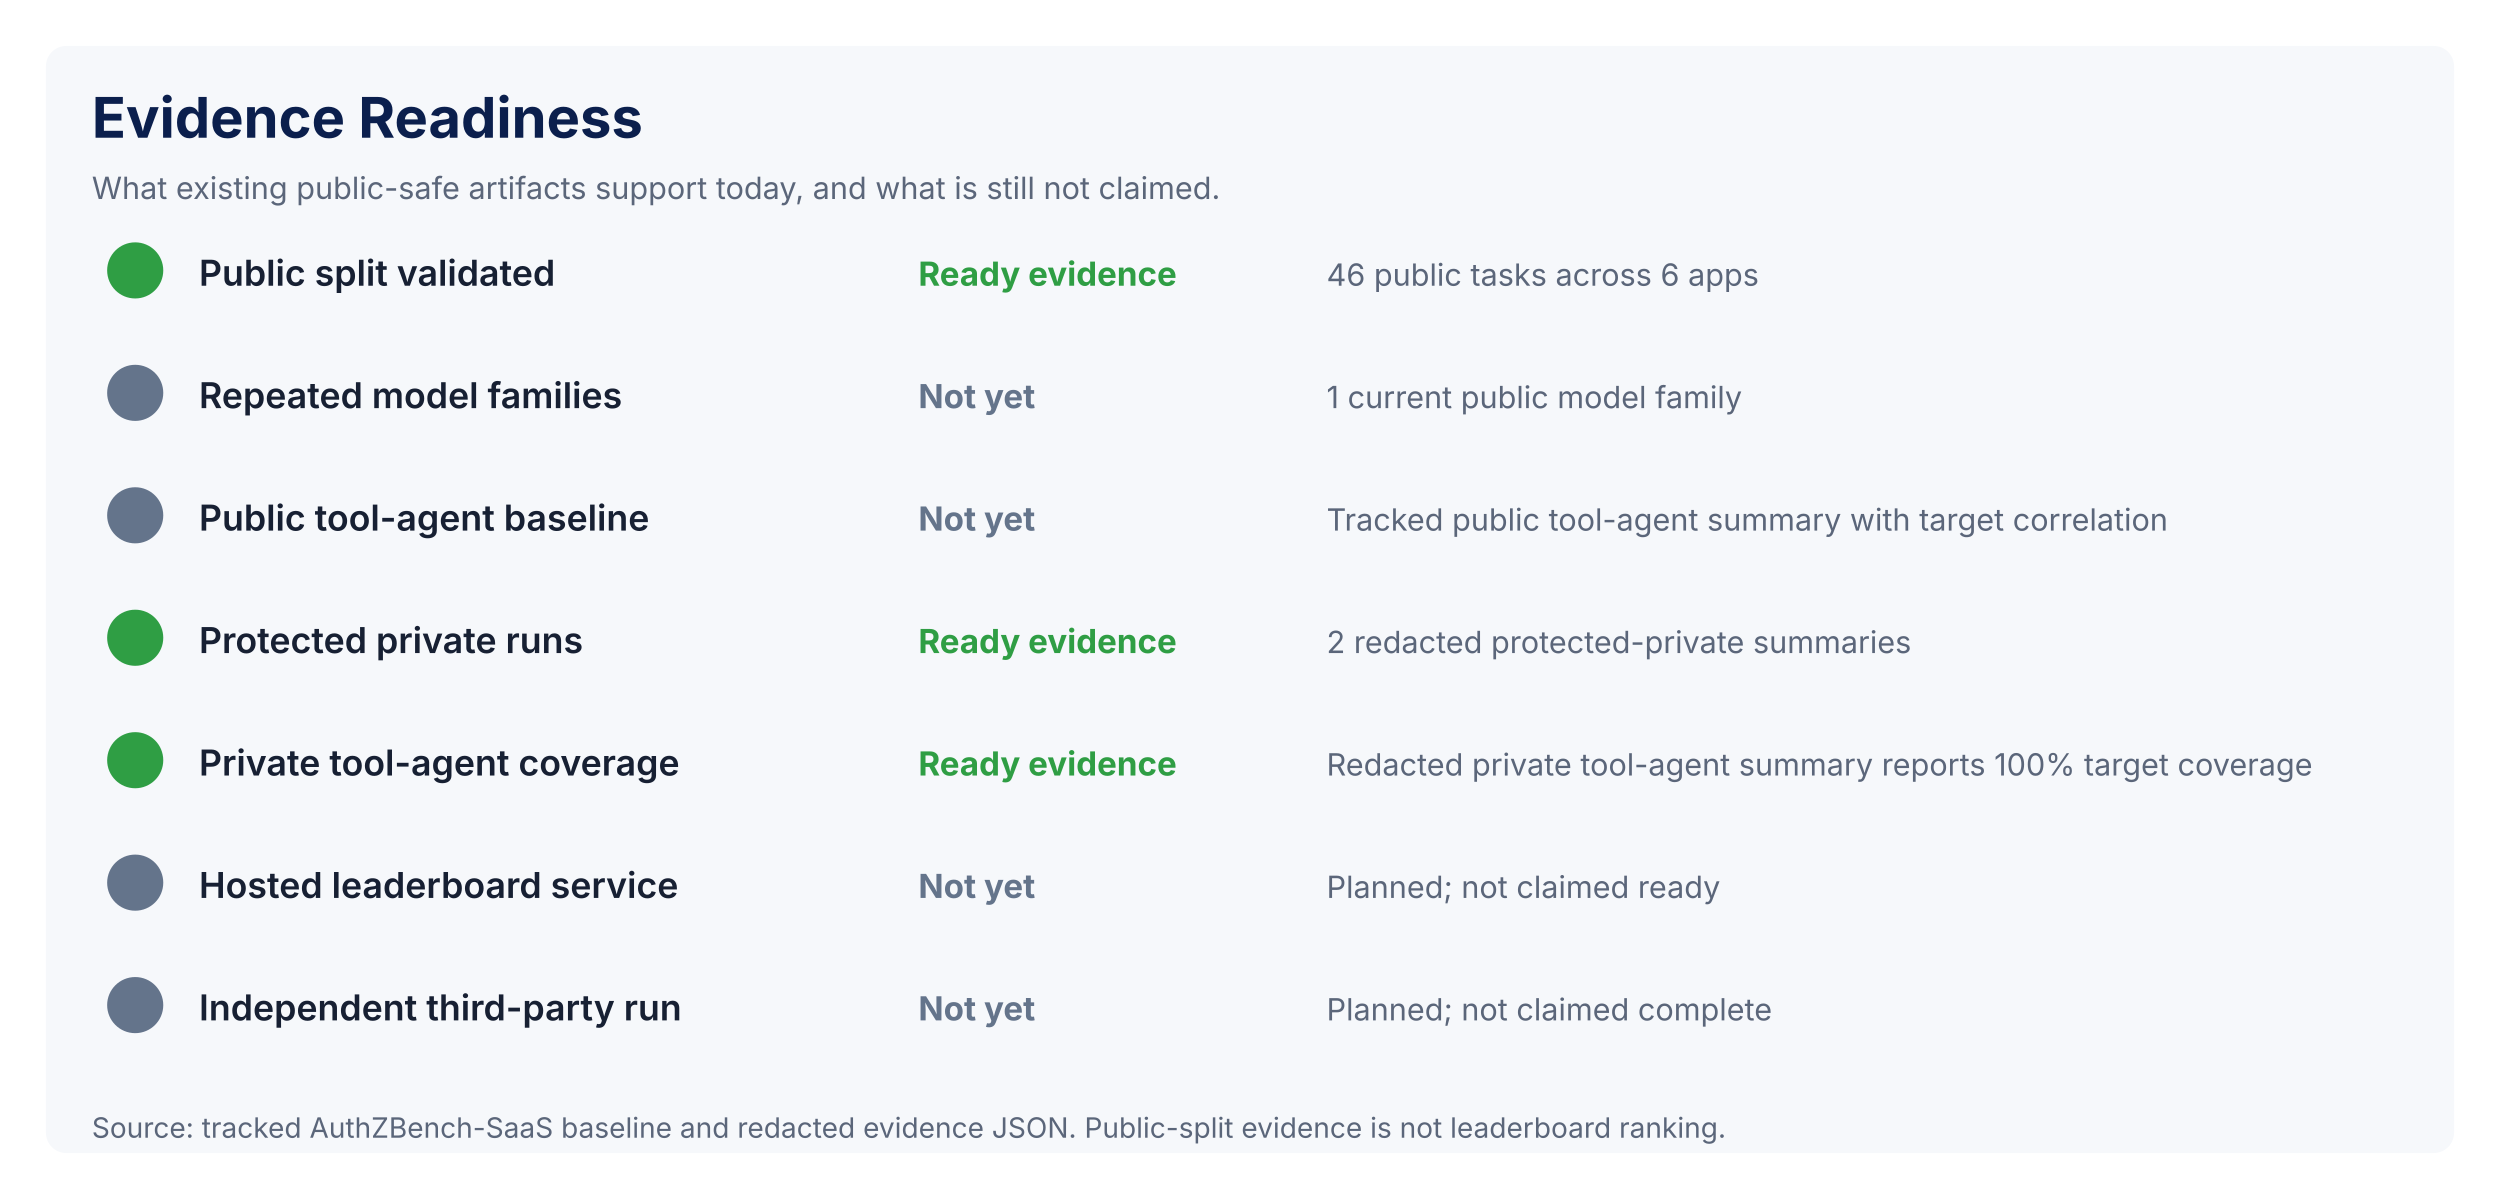
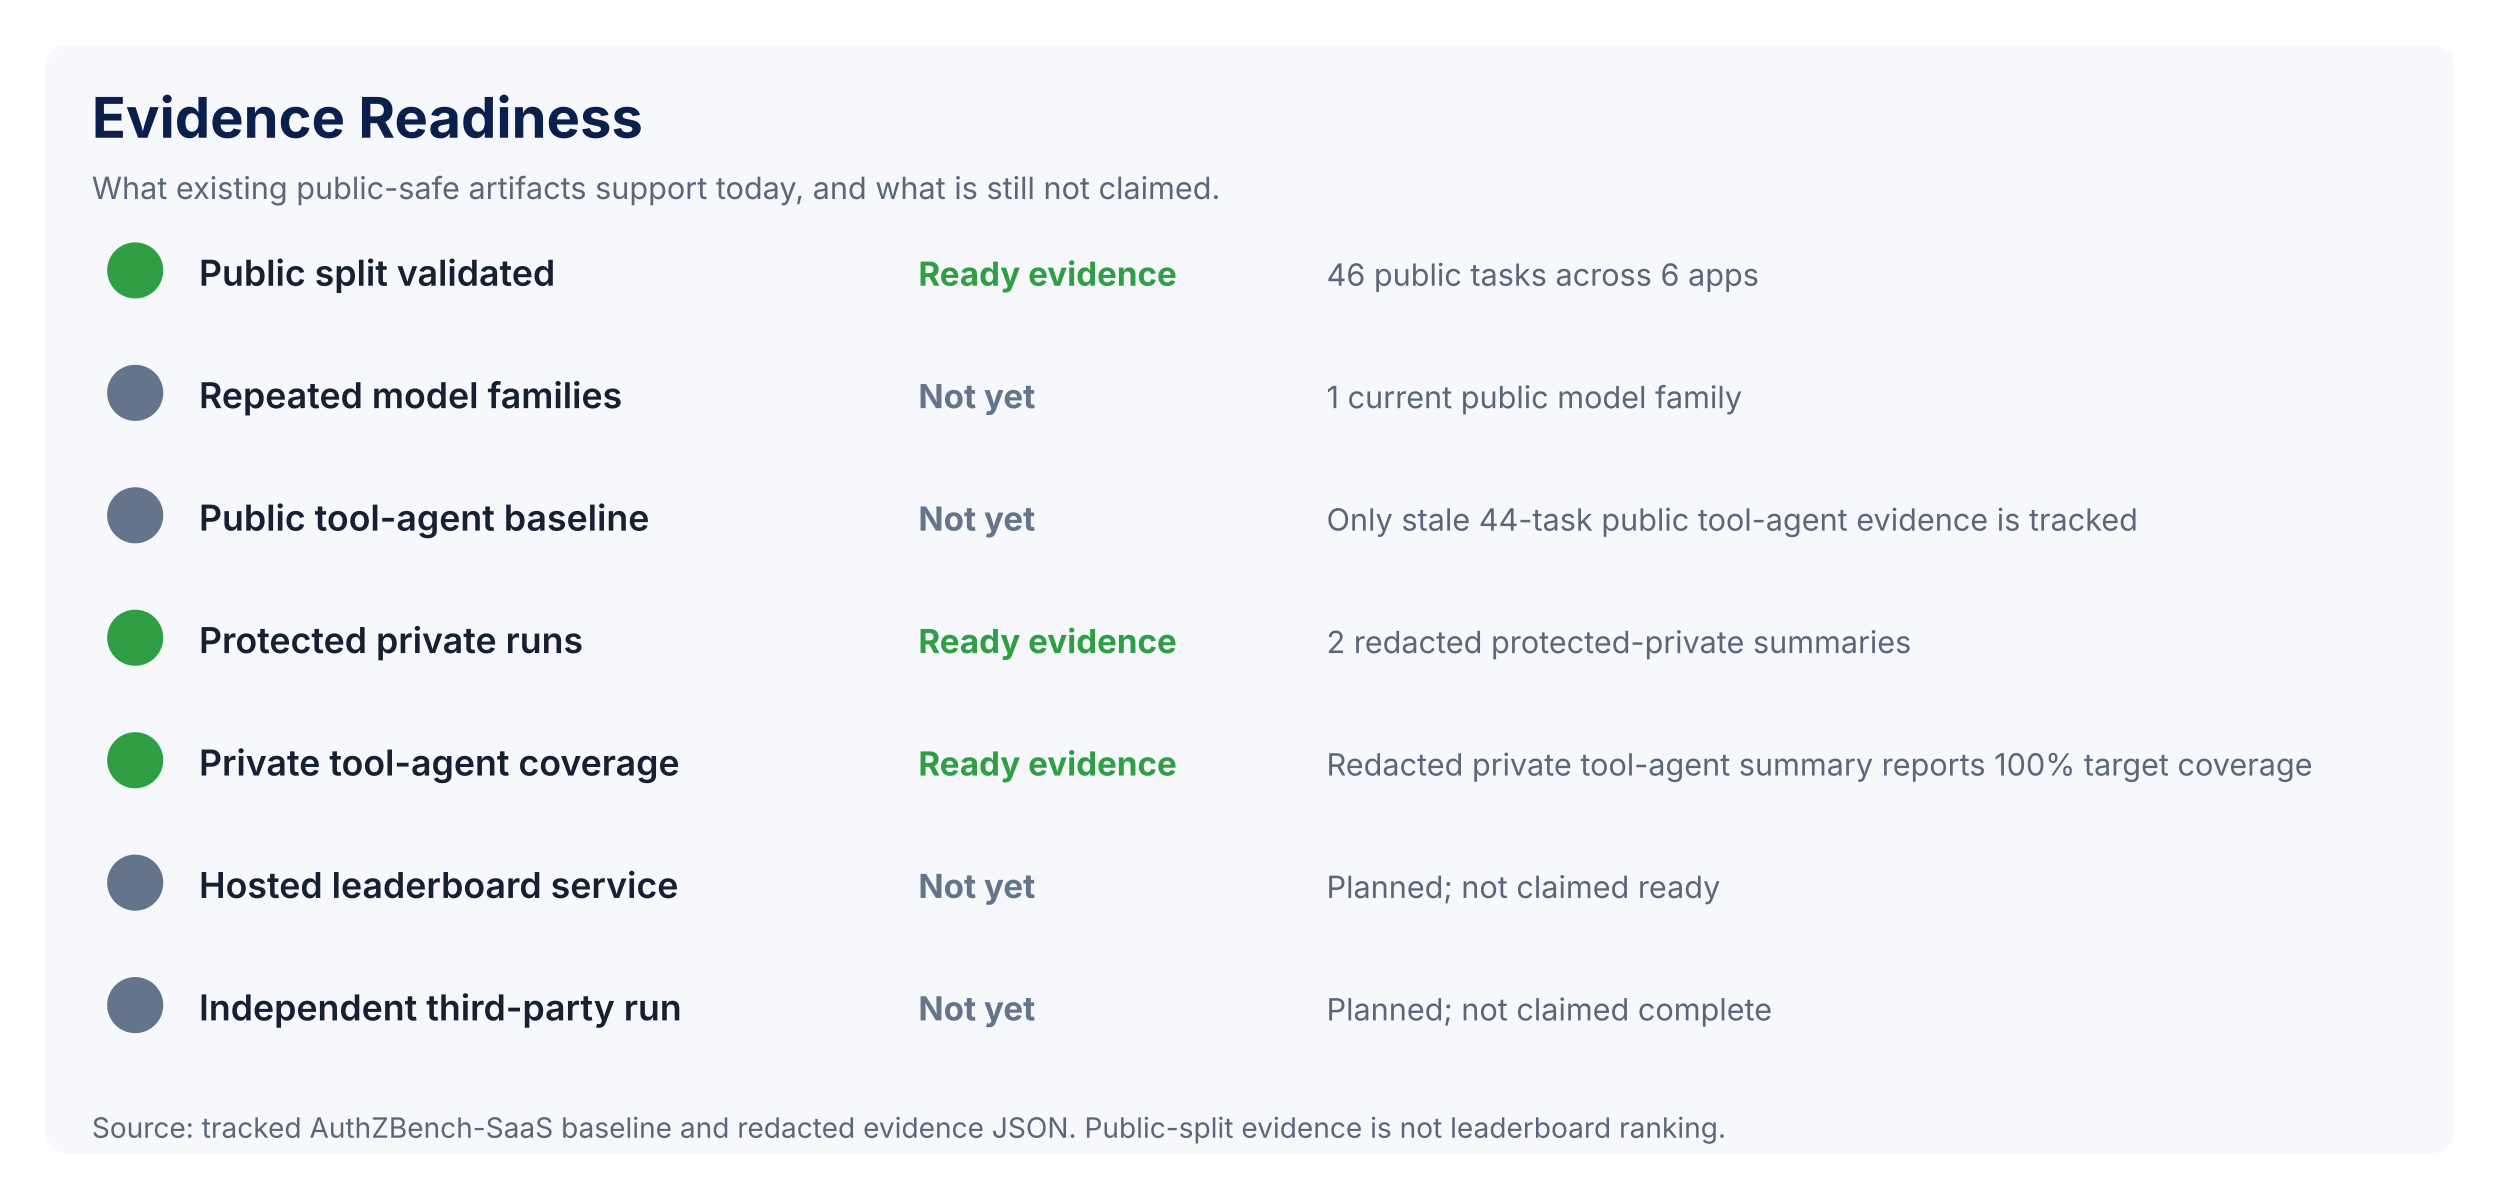
<svg xmlns="http://www.w3.org/2000/svg" width="980" height="470" viewBox="0 0 980 470" role="img" aria-labelledby="title desc">
  <rect x="0.0" y="0.0" width="980.0" height="470.0" rx="0" fill="#ffffff" />
  <rect x="18.0" y="18.0" width="944.0" height="434.0" rx="8" fill="#f6f8fb" />
  <text x="36.0" y="54.0" fill="#0b1f4d" font-family="Inter, Arial, sans-serif" font-size="22" font-weight="700">Evidence Readiness</text>
  <text x="36.0" y="78.0" fill="#5b667a" font-family="Inter, Arial, sans-serif" font-size="12" font-weight="400">What existing public-safe artifacts support today, and what is still not claimed.</text>
  <rect x="42.0" y="95.0" width="22.0" height="22.0" rx="11" fill="#2f9e44" />
  <text x="78.0" y="112.0" fill="#172033" font-family="Inter, Arial, sans-serif" font-size="14" font-weight="600">Public split validated</text>
  <text x="360.0" y="112.0" fill="#2f9e44" font-family="Inter, Arial, sans-serif" font-size="13" font-weight="700">Ready evidence</text>
  <text x="520.0" y="112.0" fill="#5b667a" font-family="Inter, Arial, sans-serif" font-size="12" font-weight="400">46 public tasks across 6 apps</text>
  <rect x="42.0" y="143.0" width="22.0" height="22.0" rx="11" fill="#64748b" />
  <text x="78.0" y="160.0" fill="#172033" font-family="Inter, Arial, sans-serif" font-size="14" font-weight="600">Repeated model families</text>
  <text x="360.0" y="160.0" fill="#64748b" font-family="Inter, Arial, sans-serif" font-size="13" font-weight="700">Not yet</text>
  <text x="520.0" y="160.0" fill="#5b667a" font-family="Inter, Arial, sans-serif" font-size="12" font-weight="400">1 current public model family</text>
  <rect x="42.0" y="191.0" width="22.0" height="22.0" rx="11" fill="#64748b" />
  <text x="78.0" y="208.0" fill="#172033" font-family="Inter, Arial, sans-serif" font-size="14" font-weight="600">Public tool-agent baseline</text>
  <text x="360.0" y="208.0" fill="#64748b" font-family="Inter, Arial, sans-serif" font-size="13" font-weight="700">Not yet</text>
-   <text x="520.0" y="208.0" fill="#5b667a" font-family="Inter, Arial, sans-serif" font-size="12" font-weight="400">Tracked public tool-agent summary with target correlation</text>
+   <text x="520.0" y="208.0" fill="#5b667a" font-family="Inter, Arial, sans-serif" font-size="12" font-weight="400">Only stale 44-task public tool-agent evidence is tracked</text>
  <rect x="42.0" y="239.0" width="22.0" height="22.0" rx="11" fill="#2f9e44" />
  <text x="78.0" y="256.0" fill="#172033" font-family="Inter, Arial, sans-serif" font-size="14" font-weight="600">Protected private runs</text>
  <text x="360.0" y="256.0" fill="#2f9e44" font-family="Inter, Arial, sans-serif" font-size="13" font-weight="700">Ready evidence</text>
  <text x="520.0" y="256.0" fill="#5b667a" font-family="Inter, Arial, sans-serif" font-size="12" font-weight="400">2 redacted protected-private summaries</text>
  <rect x="42.0" y="287.0" width="22.0" height="22.0" rx="11" fill="#2f9e44" />
  <text x="78.0" y="304.0" fill="#172033" font-family="Inter, Arial, sans-serif" font-size="14" font-weight="600">Private tool-agent coverage</text>
  <text x="360.0" y="304.0" fill="#2f9e44" font-family="Inter, Arial, sans-serif" font-size="13" font-weight="700">Ready evidence</text>
  <text x="520.0" y="304.0" fill="#5b667a" font-family="Inter, Arial, sans-serif" font-size="12" font-weight="400">Redacted private tool-agent summary reports 100% target coverage</text>
  <rect x="42.0" y="335.0" width="22.0" height="22.0" rx="11" fill="#64748b" />
  <text x="78.0" y="352.0" fill="#172033" font-family="Inter, Arial, sans-serif" font-size="14" font-weight="600">Hosted leaderboard service</text>
  <text x="360.0" y="352.0" fill="#64748b" font-family="Inter, Arial, sans-serif" font-size="13" font-weight="700">Not yet</text>
  <text x="520.0" y="352.0" fill="#5b667a" font-family="Inter, Arial, sans-serif" font-size="12" font-weight="400">Planned; not claimed ready</text>
  <rect x="42.0" y="383.0" width="22.0" height="22.0" rx="11" fill="#64748b" />
  <text x="78.0" y="400.0" fill="#172033" font-family="Inter, Arial, sans-serif" font-size="14" font-weight="600">Independent third-party run</text>
  <text x="360.0" y="400.0" fill="#64748b" font-family="Inter, Arial, sans-serif" font-size="13" font-weight="700">Not yet</text>
  <text x="520.0" y="400.0" fill="#5b667a" font-family="Inter, Arial, sans-serif" font-size="12" font-weight="400">Planned; not claimed complete</text>
  <text x="36.0" y="446.0" fill="#5b667a" font-family="Inter, Arial, sans-serif" font-size="11" font-weight="400">Source: tracked AuthZBench-SaaS baseline and redacted evidence JSON. Public-split evidence is not leaderboard ranking.</text>
</svg>
